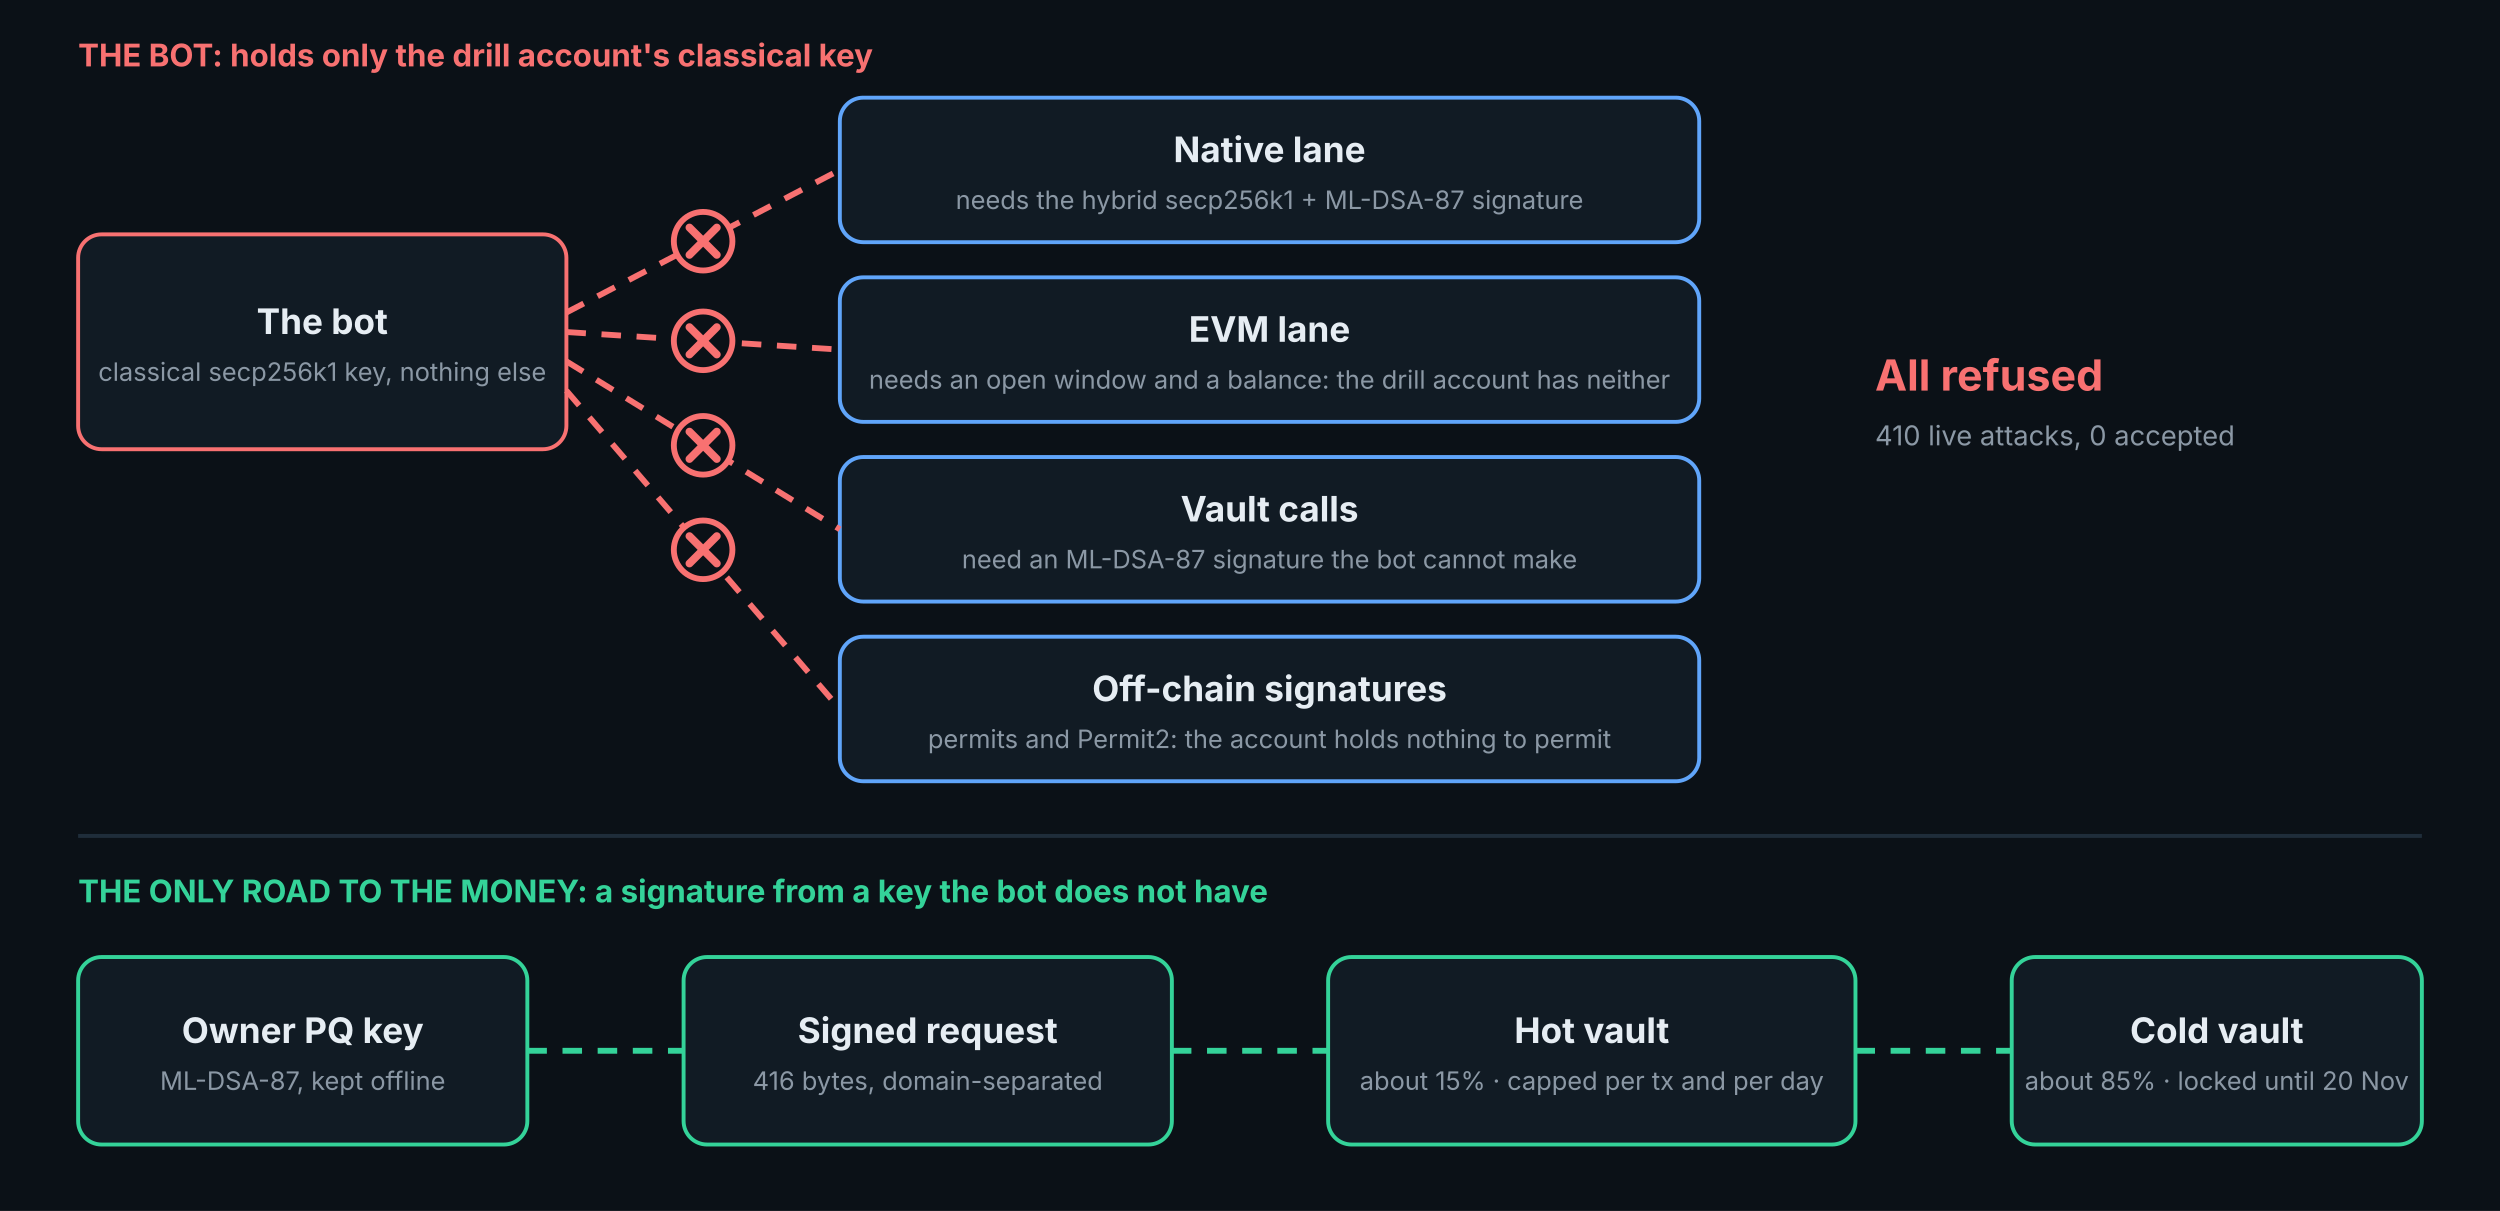
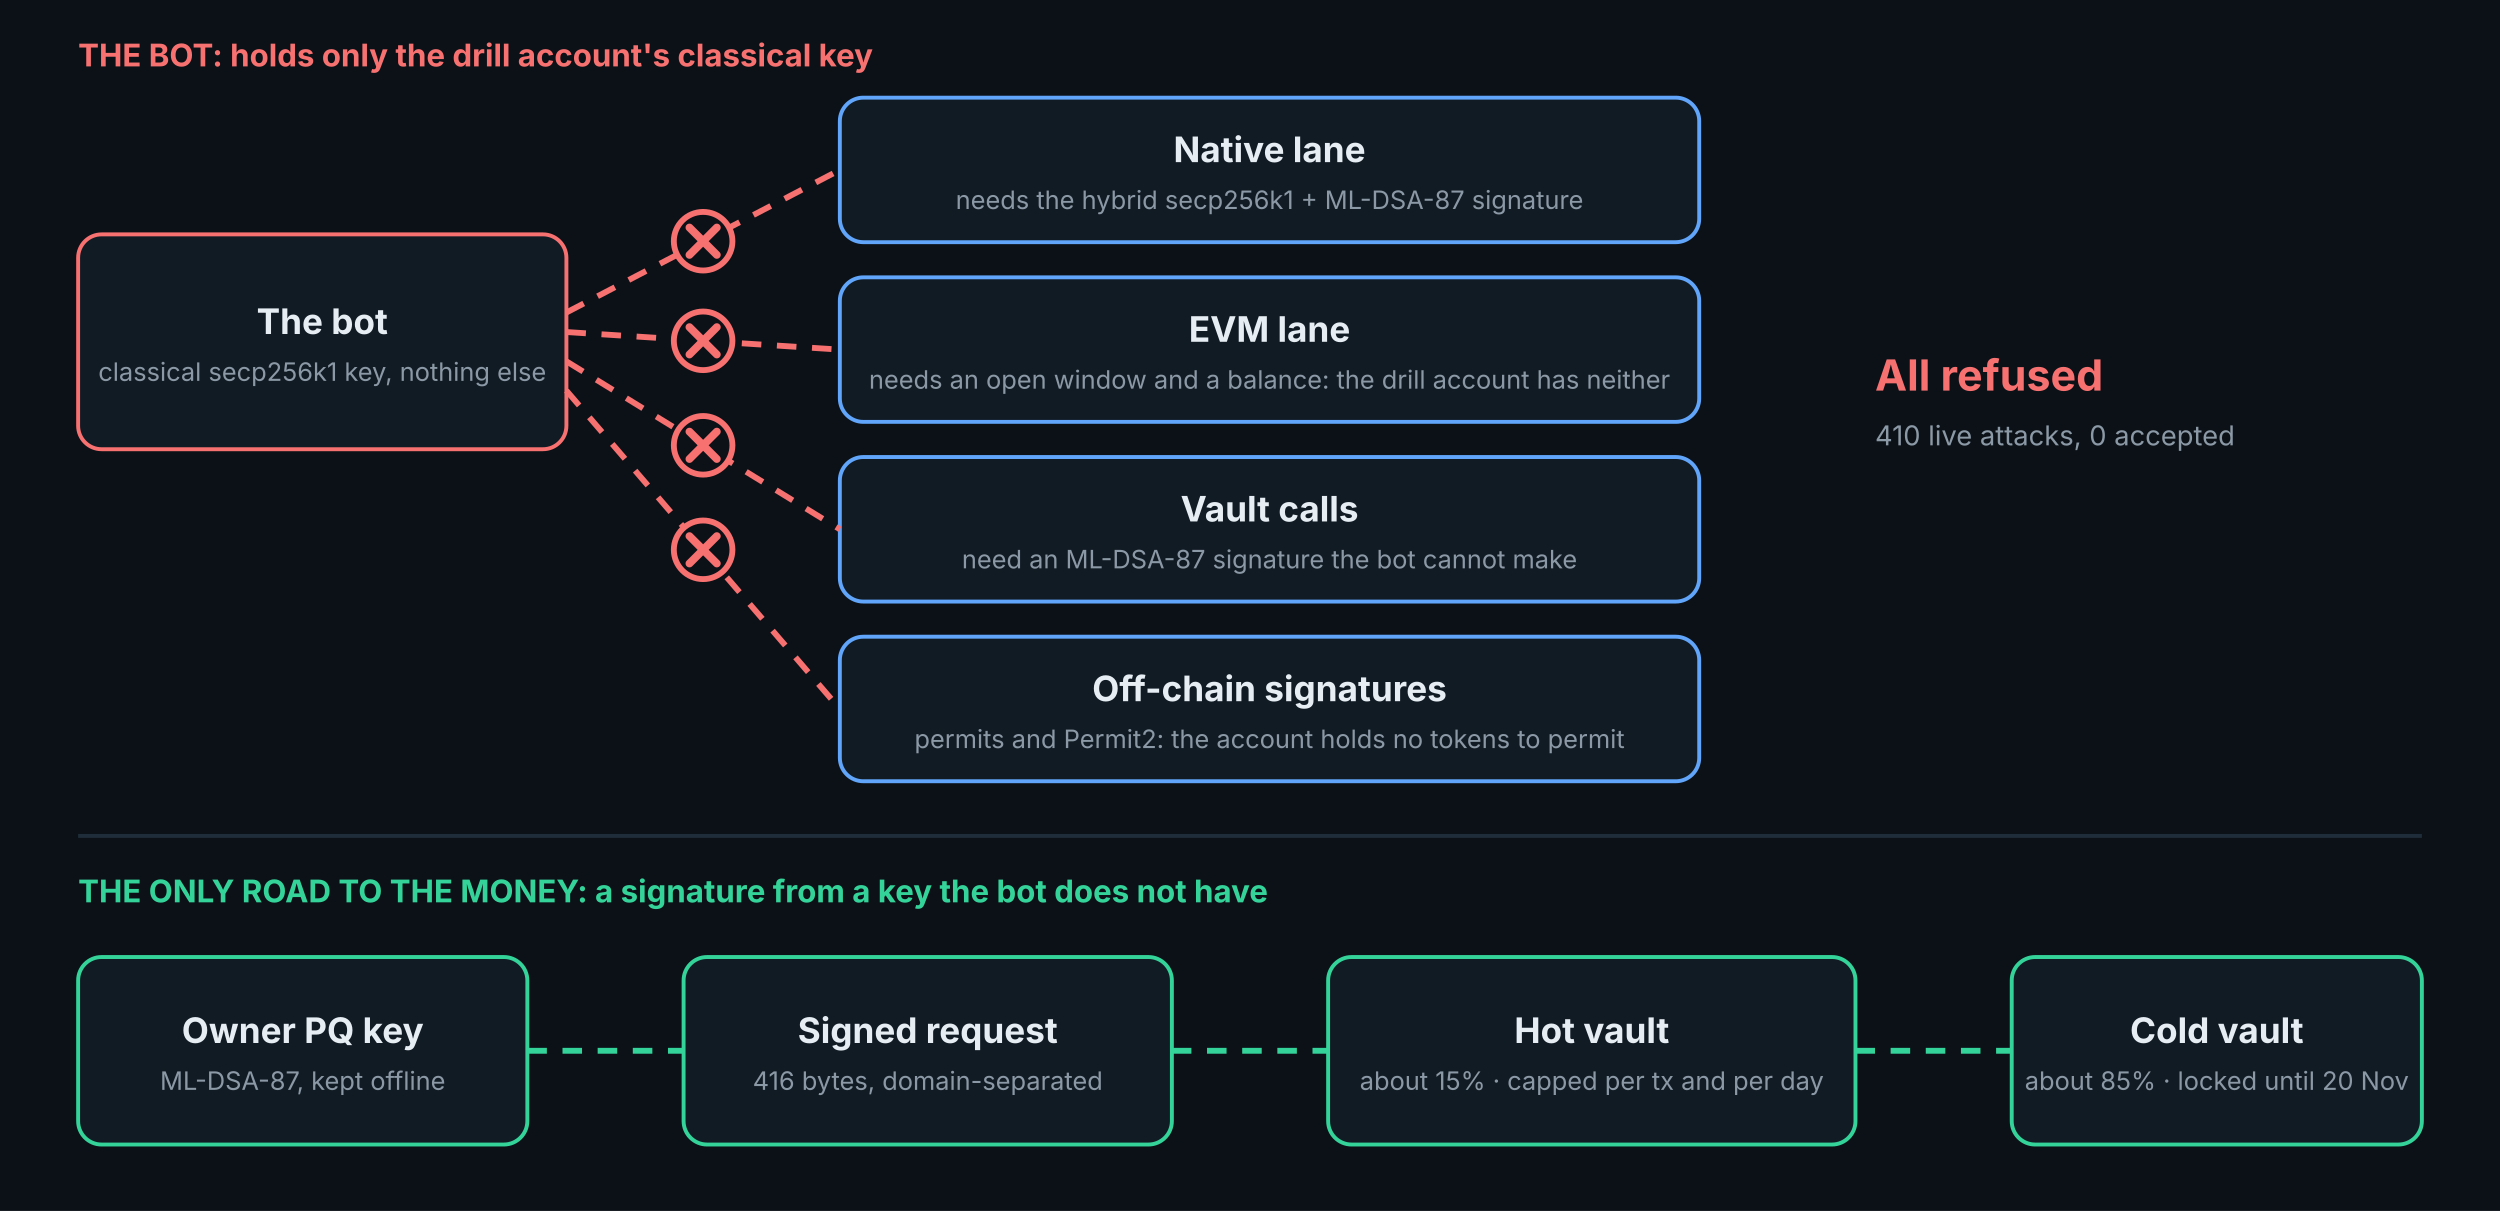
<svg xmlns="http://www.w3.org/2000/svg" width="1280" height="620" viewBox="0 0 1280 620" role="img" aria-label="Every road for the classical key ends at a refusal; money moves only with the post-quantum signature">
  <rect width="1280" height="620" fill="#0b1117" />
  <text x="40" y="34" font-family="Inter,Segoe UI,Arial,sans-serif" font-size="16" font-weight="700" fill="#f87171">THE BOT: holds only the drill account's classical key</text>
  <g>
    <rect x="40" y="120" width="250" height="110" rx="12" fill="#111b24" stroke="#f87171" stroke-width="2" />
    <text x="165.0" y="171.0" text-anchor="middle" font-family="Inter,Segoe UI,Arial,sans-serif" font-size="18" font-weight="700" fill="#e6edf3">The bot</text>
    <text x="165.0" y="195.0" text-anchor="middle" font-family="Inter,Segoe UI,Arial,sans-serif" font-size="13" fill="#8b98a5">classical secp256k1 key, nothing else</text>
  </g>
  <g>
    <rect x="430" y="50" width="440" height="74" rx="12" fill="#111b24" stroke="#60a5fa" stroke-width="2" />
    <text x="650.0" y="83.0" text-anchor="middle" font-family="Inter,Segoe UI,Arial,sans-serif" font-size="18" font-weight="700" fill="#e6edf3">Native lane</text>
    <text x="650.0" y="107.0" text-anchor="middle" font-family="Inter,Segoe UI,Arial,sans-serif" font-size="13" fill="#8b98a5">needs the hybrid secp256k1 + ML-DSA-87 signature</text>
  </g>
  <g>
    <rect x="430" y="142" width="440" height="74" rx="12" fill="#111b24" stroke="#60a5fa" stroke-width="2" />
    <text x="650.0" y="175.0" text-anchor="middle" font-family="Inter,Segoe UI,Arial,sans-serif" font-size="18" font-weight="700" fill="#e6edf3">EVM lane</text>
    <text x="650.0" y="199.0" text-anchor="middle" font-family="Inter,Segoe UI,Arial,sans-serif" font-size="13" fill="#8b98a5">needs an open window and a balance: the drill account has neither</text>
  </g>
  <g>
    <rect x="430" y="234" width="440" height="74" rx="12" fill="#111b24" stroke="#60a5fa" stroke-width="2" />
    <text x="650.0" y="267.0" text-anchor="middle" font-family="Inter,Segoe UI,Arial,sans-serif" font-size="18" font-weight="700" fill="#e6edf3">Vault calls</text>
    <text x="650.0" y="291.0" text-anchor="middle" font-family="Inter,Segoe UI,Arial,sans-serif" font-size="13" fill="#8b98a5">need an ML-DSA-87 signature the bot cannot make</text>
  </g>
  <g>
    <rect x="430" y="326" width="440" height="74" rx="12" fill="#111b24" stroke="#60a5fa" stroke-width="2" />
    <text x="650.0" y="359.0" text-anchor="middle" font-family="Inter,Segoe UI,Arial,sans-serif" font-size="18" font-weight="700" fill="#e6edf3">Off-chain signatures</text>
-     <text x="650.0" y="383.0" text-anchor="middle" font-family="Inter,Segoe UI,Arial,sans-serif" font-size="13" fill="#8b98a5">permits and Permit2: the account holds nothing to permit</text>
+     <text x="650.0" y="383.0" text-anchor="middle" font-family="Inter,Segoe UI,Arial,sans-serif" font-size="13" fill="#8b98a5">permits and Permit2: the account holds no tokens to permit</text>
  </g>
  <line x1="290" y1="160" x2="430" y2="87" stroke="#f87171" stroke-width="3" stroke-dasharray="10 8">
    <animate attributeName="stroke-dashoffset" values="36;0" dur="1.2s" repeatCount="indefinite" />
  </line>
  <g transform="translate(360.0 123.5)">
    <circle r="15" fill="#0b1117" stroke="#f87171" stroke-width="3">
      <animate attributeName="r" values="15;18;15" dur="2s" begin="0s" repeatCount="indefinite" />
    </circle>
    <path d="M-7,-7 L7,7 M7,-7 L-7,7" stroke="#f87171" stroke-width="4" stroke-linecap="round" />
  </g>
  <line x1="290" y1="170" x2="430" y2="179" stroke="#f87171" stroke-width="3" stroke-dasharray="10 8">
    <animate attributeName="stroke-dashoffset" values="36;0" dur="1.2s" repeatCount="indefinite" />
  </line>
  <g transform="translate(360.0 174.5)">
    <circle r="15" fill="#0b1117" stroke="#f87171" stroke-width="3">
      <animate attributeName="r" values="15;18;15" dur="2s" begin="0.3s" repeatCount="indefinite" />
    </circle>
    <path d="M-7,-7 L7,7 M7,-7 L-7,7" stroke="#f87171" stroke-width="4" stroke-linecap="round" />
  </g>
  <line x1="290" y1="185" x2="430" y2="271" stroke="#f87171" stroke-width="3" stroke-dasharray="10 8">
    <animate attributeName="stroke-dashoffset" values="36;0" dur="1.2s" repeatCount="indefinite" />
  </line>
  <g transform="translate(360.0 228.0)">
    <circle r="15" fill="#0b1117" stroke="#f87171" stroke-width="3">
      <animate attributeName="r" values="15;18;15" dur="2s" begin="0.6s" repeatCount="indefinite" />
    </circle>
    <path d="M-7,-7 L7,7 M7,-7 L-7,7" stroke="#f87171" stroke-width="4" stroke-linecap="round" />
  </g>
  <line x1="290" y1="200" x2="430" y2="363" stroke="#f87171" stroke-width="3" stroke-dasharray="10 8">
    <animate attributeName="stroke-dashoffset" values="36;0" dur="1.2s" repeatCount="indefinite" />
  </line>
  <g transform="translate(360.0 281.5)">
    <circle r="15" fill="#0b1117" stroke="#f87171" stroke-width="3">
      <animate attributeName="r" values="15;18;15" dur="2s" begin="0.9s" repeatCount="indefinite" />
    </circle>
    <path d="M-7,-7 L7,7 M7,-7 L-7,7" stroke="#f87171" stroke-width="4" stroke-linecap="round" />
  </g>
  <text x="960" y="200" font-family="Inter,Segoe UI,Arial,sans-serif" font-size="22" font-weight="700" fill="#f87171">All refused</text>
  <text x="960" y="228" font-family="Inter,Segoe UI,Arial,sans-serif" font-size="14" fill="#8b98a5">410 live attacks, 0 accepted</text>
  <line x1="40" y1="428" x2="1240" y2="428" stroke="#1f2d3a" stroke-width="2" />
  <text x="40" y="462" font-family="Inter,Segoe UI,Arial,sans-serif" font-size="16" font-weight="700" fill="#34d399">THE ONLY ROAD TO THE MONEY: a signature from a key the bot does not have</text>
  <g>
    <rect x="40" y="490" width="230" height="96" rx="12" fill="#111b24" stroke="#34d399" stroke-width="2" />
    <text x="155.0" y="534.0" text-anchor="middle" font-family="Inter,Segoe UI,Arial,sans-serif" font-size="18" font-weight="700" fill="#e6edf3">Owner PQ key</text>
    <text x="155.0" y="558.0" text-anchor="middle" font-family="Inter,Segoe UI,Arial,sans-serif" font-size="13" fill="#8b98a5">ML-DSA-87, kept offline</text>
  </g>
  <g>
    <rect x="350" y="490" width="250" height="96" rx="12" fill="#111b24" stroke="#34d399" stroke-width="2" />
    <text x="475.0" y="534.0" text-anchor="middle" font-family="Inter,Segoe UI,Arial,sans-serif" font-size="18" font-weight="700" fill="#e6edf3">Signed request</text>
    <text x="475.0" y="558.0" text-anchor="middle" font-family="Inter,Segoe UI,Arial,sans-serif" font-size="13" fill="#8b98a5">416 bytes, domain-separated</text>
  </g>
  <g>
    <rect x="680" y="490" width="270" height="96" rx="12" fill="#111b24" stroke="#34d399" stroke-width="2" />
    <text x="815.0" y="534.0" text-anchor="middle" font-family="Inter,Segoe UI,Arial,sans-serif" font-size="18" font-weight="700" fill="#e6edf3">Hot vault</text>
    <text x="815.0" y="558.0" text-anchor="middle" font-family="Inter,Segoe UI,Arial,sans-serif" font-size="13" fill="#8b98a5">about 15% · capped per tx and per day</text>
  </g>
  <g>
    <rect x="1030" y="490" width="210" height="96" rx="12" fill="#111b24" stroke="#34d399" stroke-width="2" />
    <text x="1135.0" y="534.0" text-anchor="middle" font-family="Inter,Segoe UI,Arial,sans-serif" font-size="18" font-weight="700" fill="#e6edf3">Cold vault</text>
    <text x="1135.0" y="558.0" text-anchor="middle" font-family="Inter,Segoe UI,Arial,sans-serif" font-size="13" fill="#8b98a5">about 85% · locked until 20 Nov</text>
  </g>
  <line x1="270" y1="538" x2="350" y2="538" stroke="#34d399" stroke-width="3" stroke-dasharray="10 8">
    <animate attributeName="stroke-dashoffset" values="36;0" dur="1.2s" repeatCount="indefinite" />
  </line>
  <line x1="600" y1="538" x2="680" y2="538" stroke="#34d399" stroke-width="3" stroke-dasharray="10 8">
    <animate attributeName="stroke-dashoffset" values="36;0" dur="1.2s" repeatCount="indefinite" />
  </line>
  <line x1="950" y1="538" x2="1030" y2="538" stroke="#34d399" stroke-width="3" stroke-dasharray="10 8">
    <animate attributeName="stroke-dashoffset" values="36;0" dur="1.2s" repeatCount="indefinite" />
  </line>
</svg>
